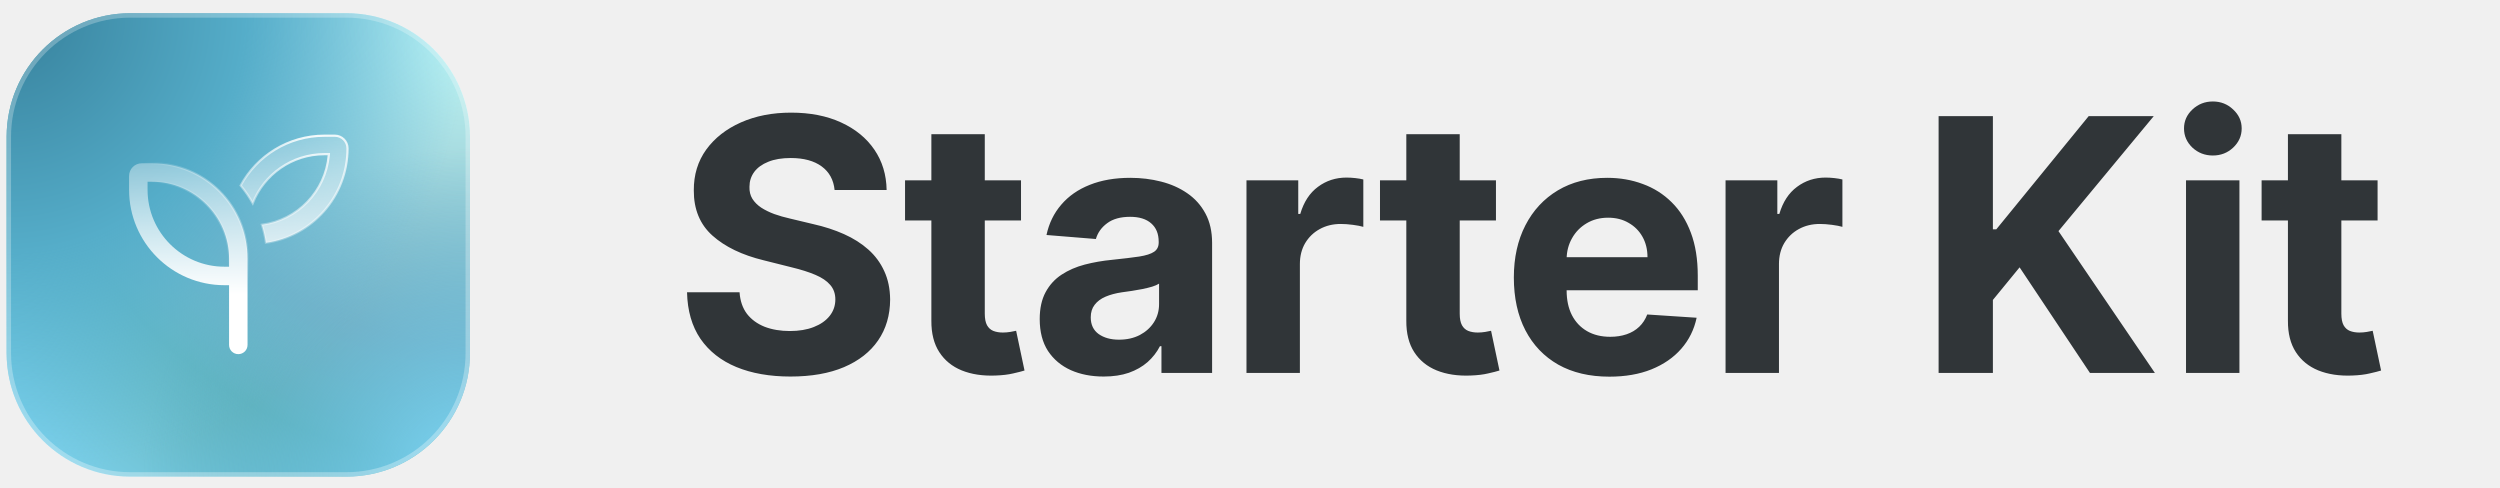
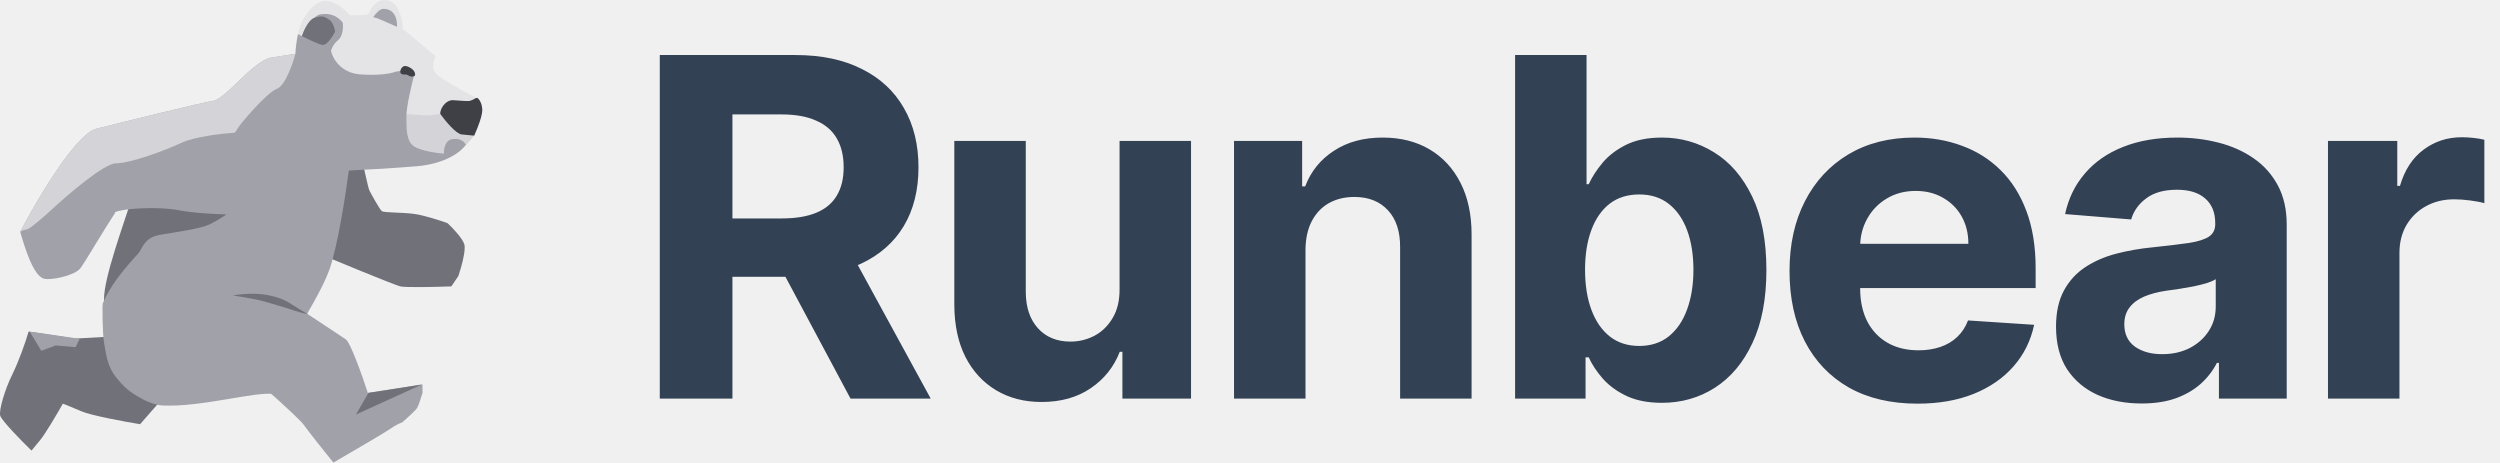
- <svg xmlns="http://www.w3.org/2000/svg" width="1133" height="221" viewBox="0 0 1133 221" fill="none">
-   <rect x="3" y="6" width="210" height="210" rx="56" fill="white" />
-   <rect x="3" y="6" width="210" height="210" rx="56" fill="url(#paint0_radial_3545_7)" />
-   <rect x="3" y="6" width="210" height="210" rx="56" fill="url(#paint1_radial_3545_7)" />
-   <rect x="3" y="6" width="210" height="210" rx="56" fill="url(#paint2_radial_3545_7)" />
-   <g clip-path="url(#clip0_3545_7)">
-     <path d="M120.499 110.045C120.109 107.239 119.504 104.509 118.684 101.854C134.822 99.796 147.499 86.741 148.986 70.42L149.036 69.875H148.488H147.062C132.257 69.875 119.597 79.107 114.537 92.112C112.966 89.263 111.128 86.567 109.051 84.065C116.399 70.632 130.675 61.5 147.062 61.5H151.75C154.931 61.5 157.5 64.069 157.5 67.25C157.5 89.012 141.42 107.012 120.499 110.045ZM67.375 82.375H66.875V82.875V86C66.875 105.261 82.49 120.875 101.75 120.875H103.312H103.812V120.375V117.25C103.812 97.99 88.198 82.375 68.938 82.375H67.375ZM103.812 129.75V129.25H103.312H101.75C77.866 129.25 58.5 109.884 58.5 86V79.75C58.5 76.569 61.069 74 64.25 74H68.938C92.822 74 112.188 93.366 112.188 117.25V120.375V129.75V156.312C112.188 158.634 110.322 160.5 108 160.5C105.678 160.5 103.812 158.634 103.812 156.312V129.75Z" fill="url(#paint3_linear_3545_7)" stroke="url(#paint4_radial_3545_7)" />
-   </g>
-   <rect x="4" y="7" width="208" height="208" rx="55" stroke="white" stroke-opacity="0.2" stroke-width="2" />
-   <rect x="4" y="7" width="208" height="208" rx="55" stroke="url(#paint5_linear_3545_7)" stroke-opacity="0.3" stroke-width="2" />
-   <path d="M378.239 86.102C377.784 81.519 375.833 77.958 372.386 75.421C368.939 72.883 364.261 71.614 358.352 71.614C354.337 71.614 350.947 72.182 348.182 73.318C345.417 74.417 343.295 75.951 341.818 77.921C340.379 79.89 339.659 82.125 339.659 84.625C339.583 86.708 340.019 88.526 340.966 90.079C341.951 91.633 343.295 92.977 345 94.114C346.705 95.212 348.674 96.178 350.909 97.011C353.144 97.807 355.53 98.489 358.068 99.057L368.523 101.557C373.598 102.693 378.258 104.208 382.5 106.102C386.742 107.996 390.417 110.326 393.523 113.091C396.629 115.856 399.034 119.114 400.739 122.864C402.481 126.614 403.371 130.913 403.409 135.761C403.371 142.883 401.553 149.057 397.955 154.284C394.394 159.473 389.242 163.508 382.5 166.386C375.795 169.227 367.708 170.648 358.239 170.648C348.845 170.648 340.663 169.208 333.693 166.33C326.761 163.451 321.345 159.189 317.443 153.545C313.58 147.864 311.553 140.837 311.364 132.466H335.17C335.436 136.367 336.553 139.625 338.523 142.239C340.53 144.814 343.201 146.765 346.534 148.091C349.905 149.379 353.712 150.023 357.955 150.023C362.121 150.023 365.739 149.417 368.807 148.205C371.913 146.992 374.318 145.307 376.023 143.148C377.727 140.989 378.58 138.508 378.58 135.705C378.58 133.091 377.803 130.894 376.25 129.114C374.735 127.333 372.5 125.818 369.545 124.568C366.629 123.318 363.049 122.182 358.807 121.159L346.136 117.977C336.326 115.591 328.58 111.86 322.898 106.784C317.216 101.708 314.394 94.871 314.432 86.273C314.394 79.227 316.269 73.072 320.057 67.807C323.883 62.542 329.129 58.432 335.795 55.477C342.462 52.523 350.038 51.045 358.523 51.045C367.159 51.045 374.697 52.523 381.136 55.477C387.614 58.432 392.652 62.542 396.25 67.807C399.848 73.072 401.705 79.171 401.818 86.102H378.239ZM462.723 81.727V99.909H410.166V81.727H462.723ZM422.098 60.818H446.303V142.182C446.303 144.417 446.644 146.159 447.326 147.409C448.007 148.621 448.954 149.473 450.166 149.966C451.416 150.458 452.856 150.705 454.485 150.705C455.621 150.705 456.757 150.61 457.894 150.42C459.03 150.193 459.901 150.023 460.507 149.909L464.314 167.92C463.102 168.299 461.398 168.735 459.201 169.227C457.004 169.758 454.333 170.08 451.189 170.193C445.356 170.42 440.242 169.644 435.848 167.864C431.492 166.083 428.102 163.318 425.678 159.568C423.254 155.818 422.06 151.083 422.098 145.364V60.818ZM500.177 170.648C494.609 170.648 489.646 169.682 485.29 167.75C480.934 165.78 477.487 162.883 474.949 159.057C472.449 155.193 471.199 150.383 471.199 144.625C471.199 139.777 472.09 135.705 473.87 132.409C475.65 129.114 478.074 126.462 481.143 124.455C484.211 122.447 487.696 120.932 491.597 119.909C495.537 118.886 499.665 118.167 503.984 117.75C509.059 117.22 513.15 116.727 516.256 116.273C519.362 115.78 521.616 115.061 523.018 114.114C524.419 113.167 525.12 111.765 525.12 109.909V109.568C525.12 105.97 523.984 103.186 521.711 101.216C519.476 99.246 516.294 98.261 512.165 98.261C507.809 98.261 504.343 99.227 501.768 101.159C499.192 103.053 497.487 105.439 496.654 108.318L474.268 106.5C475.404 101.197 477.639 96.614 480.972 92.75C484.305 88.849 488.605 85.856 493.87 83.773C499.173 81.651 505.309 80.591 512.279 80.591C517.127 80.591 521.768 81.159 526.199 82.296C530.669 83.432 534.627 85.193 538.074 87.579C541.559 89.966 544.305 93.034 546.313 96.784C548.321 100.496 549.324 104.947 549.324 110.136V169H526.37V156.898H525.688C524.287 159.625 522.412 162.03 520.063 164.114C517.715 166.159 514.893 167.769 511.597 168.943C508.302 170.08 504.495 170.648 500.177 170.648ZM507.109 153.943C510.669 153.943 513.813 153.242 516.54 151.841C519.268 150.402 521.408 148.47 522.961 146.045C524.514 143.621 525.29 140.875 525.29 137.807V128.545C524.533 129.038 523.491 129.492 522.165 129.909C520.877 130.288 519.419 130.648 517.79 130.989C516.162 131.292 514.533 131.576 512.904 131.841C511.275 132.068 509.798 132.277 508.472 132.466C505.631 132.883 503.15 133.545 501.029 134.455C498.908 135.364 497.26 136.595 496.086 138.148C494.912 139.663 494.324 141.557 494.324 143.83C494.324 147.125 495.518 149.644 497.904 151.386C500.328 153.091 503.396 153.943 507.109 153.943ZM564.903 169V81.727H588.369V96.954H589.278C590.869 91.538 593.539 87.447 597.289 84.682C601.039 81.879 605.357 80.477 610.244 80.477C611.456 80.477 612.763 80.553 614.164 80.704C615.566 80.856 616.797 81.064 617.857 81.329V102.807C616.721 102.466 615.149 102.163 613.141 101.898C611.134 101.633 609.297 101.5 607.63 101.5C604.07 101.5 600.888 102.277 598.085 103.83C595.32 105.345 593.123 107.466 591.494 110.193C589.903 112.92 589.107 116.064 589.107 119.625V169H564.903ZM677.967 81.727V99.909H625.41V81.727H677.967ZM637.342 60.818H661.547V142.182C661.547 144.417 661.888 146.159 662.569 147.409C663.251 148.621 664.198 149.473 665.41 149.966C666.66 150.458 668.1 150.705 669.728 150.705C670.865 150.705 672.001 150.61 673.138 150.42C674.274 150.193 675.145 150.023 675.751 149.909L679.558 167.92C678.346 168.299 676.641 168.735 674.444 169.227C672.247 169.758 669.577 170.08 666.433 170.193C660.6 170.42 655.486 169.644 651.092 167.864C646.736 166.083 643.346 163.318 640.922 159.568C638.497 155.818 637.304 151.083 637.342 145.364V60.818ZM729.369 170.705C720.392 170.705 712.665 168.886 706.188 165.25C699.748 161.576 694.786 156.386 691.301 149.682C687.816 142.939 686.074 134.966 686.074 125.761C686.074 116.784 687.816 108.905 691.301 102.125C694.786 95.345 699.691 90.061 706.017 86.273C712.381 82.485 719.843 80.591 728.403 80.591C734.161 80.591 739.521 81.519 744.483 83.375C749.483 85.193 753.839 87.939 757.551 91.614C761.301 95.288 764.218 99.909 766.301 105.477C768.384 111.008 769.426 117.485 769.426 124.909V131.557H695.733V116.557H746.642C746.642 113.072 745.884 109.985 744.369 107.295C742.854 104.606 740.752 102.504 738.062 100.989C735.411 99.436 732.324 98.659 728.801 98.659C725.127 98.659 721.869 99.511 719.028 101.216C716.225 102.883 714.028 105.136 712.438 107.977C710.847 110.78 710.032 113.905 709.994 117.352V131.614C709.994 135.932 710.79 139.663 712.381 142.807C714.009 145.951 716.301 148.375 719.256 150.08C722.21 151.784 725.714 152.636 729.767 152.636C732.456 152.636 734.919 152.258 737.153 151.5C739.388 150.742 741.301 149.606 742.892 148.091C744.483 146.576 745.695 144.72 746.528 142.523L768.915 144C767.778 149.379 765.449 154.076 761.926 158.091C758.441 162.068 753.934 165.174 748.403 167.409C742.911 169.606 736.566 170.705 729.369 170.705ZM782.022 169V81.727H805.487V96.954H806.397C807.987 91.538 810.658 87.447 814.408 84.682C818.158 81.879 822.476 80.477 827.362 80.477C828.575 80.477 829.881 80.553 831.283 80.704C832.684 80.856 833.916 81.064 834.976 81.329V102.807C833.84 102.466 832.268 102.163 830.26 101.898C828.253 101.633 826.416 101.5 824.749 101.5C821.188 101.5 818.006 102.277 815.203 103.83C812.438 105.345 810.241 107.466 808.612 110.193C807.022 112.92 806.226 116.064 806.226 119.625V169H782.022ZM878.576 169V52.636H903.178V103.943H904.713L946.588 52.636H976.076L932.894 104.739L976.588 169H947.156L915.281 121.159L903.178 135.932V169H878.576ZM990.703 169V81.727H1014.91V169H990.703ZM1002.86 70.477C999.263 70.477 996.176 69.284 993.601 66.898C991.063 64.474 989.794 61.576 989.794 58.205C989.794 54.871 991.063 52.011 993.601 49.625C996.176 47.201 999.263 45.989 1002.86 45.989C1006.46 45.989 1009.53 47.201 1012.07 49.625C1014.64 52.011 1015.93 54.871 1015.93 58.205C1015.93 61.576 1014.64 64.474 1012.07 66.898C1009.53 69.284 1006.46 70.477 1002.86 70.477ZM1077.52 81.727V99.909H1024.96V81.727H1077.52ZM1036.89 60.818H1061.1V142.182C1061.1 144.417 1061.44 146.159 1062.12 147.409C1062.8 148.621 1063.75 149.473 1064.96 149.966C1066.21 150.458 1067.65 150.705 1069.28 150.705C1070.41 150.705 1071.55 150.61 1072.69 150.42C1073.82 150.193 1074.7 150.023 1075.3 149.909L1079.11 167.92C1077.9 168.299 1076.19 168.735 1073.99 169.227C1071.8 169.758 1069.13 170.08 1065.98 170.193C1060.15 170.42 1055.04 169.644 1050.64 167.864C1046.29 166.083 1042.9 163.318 1040.47 159.568C1038.05 155.818 1036.85 151.083 1036.89 145.364V60.818Z" fill="#303538" />
-   <defs>
-     <radialGradient id="paint0_radial_3545_7" cx="0" cy="0" r="1" gradientUnits="userSpaceOnUse" gradientTransform="translate(213 5.99999) rotate(135) scale(296.985)">
-       <stop stop-color="#C5FCF9" />
-       <stop offset="0.507" stop-color="#7FB0BF" />
-       <stop offset="0.685" stop-color="#64B3B8" />
-       <stop offset="1" stop-color="#81D7F7" />
-     </radialGradient>
-     <radialGradient id="paint1_radial_3545_7" cx="0" cy="0" r="1" gradientUnits="userSpaceOnUse" gradientTransform="translate(213 216) rotate(-135) scale(148.492)">
-       <stop stop-color="#81D7F7" />
-       <stop offset="1" stop-color="#45A4C8" stop-opacity="0" />
-     </radialGradient>
-     <radialGradient id="paint2_radial_3545_7" cx="0" cy="0" r="1" gradientUnits="userSpaceOnUse" gradientTransform="translate(3 6) scale(210)">
-       <stop stop-color="#36809B" />
-       <stop offset="0.515" stop-color="#55ADC9" />
-       <stop offset="1" stop-color="#63C4E9" stop-opacity="0" />
-     </radialGradient>
-     <linearGradient id="paint3_linear_3545_7" x1="108" y1="61" x2="108" y2="161" gradientUnits="userSpaceOnUse">
-       <stop stop-color="white" stop-opacity="0.22" />
-       <stop offset="0.723" stop-color="white" />
-     </linearGradient>
-     <radialGradient id="paint4_radial_3545_7" cx="0" cy="0" r="1" gradientUnits="userSpaceOnUse" gradientTransform="translate(144.001 54.0096) rotate(123.858) scale(95.1239 95.1218)">
-       <stop stop-color="white" />
-       <stop offset="0.853" stop-color="white" stop-opacity="0" />
-     </radialGradient>
-     <linearGradient id="paint5_linear_3545_7" x1="108" y1="6" x2="108" y2="216" gradientUnits="userSpaceOnUse">
-       <stop stop-color="white" stop-opacity="0.22" />
-       <stop offset="1" stop-color="white" stop-opacity="0.42" />
-     </linearGradient>
-     <clipPath id="clip0_3545_7">
-       <rect width="100" height="100" fill="white" transform="translate(58 61)" />
-     </clipPath>
-   </defs>
+ <svg xmlns="http://www.w3.org/2000/svg" width="254" height="47" viewBox="0 0 254 47" fill="none">
+   <path d="M14.231 43.099L16.06 41.014L13.877 34.046L7.566 34.403L2.905 33.688C2.611 34.741 1.867 36.797 1.254 38.036C0.487 39.585 -0.103 41.61 0.015 42.205C0.109 42.682 2.178 44.786 3.2 45.779C3.279 45.679 3.566 45.326 4.085 44.707C4.604 44.087 5.835 41.987 6.386 41.014C6.602 41.093 7.282 41.36 8.273 41.788C9.264 42.217 12.658 42.841 14.231 43.099Z" fill="#71717A" />
+   <path d="M30.852 43.153C30.369 42.469 26.263 38.838 24.271 37.108L28.195 29.903C30.308 31.287 34.656 34.14 35.139 34.482C35.622 34.824 36.829 38.248 37.373 39.917L42.927 39.062V39.917C42.806 40.324 42.529 41.199 42.384 41.443C42.239 41.688 41.317 42.522 40.874 42.909C40.653 42.99 40.114 43.226 39.727 43.52C39.341 43.813 35.662 45.962 33.871 47C33.066 46.003 31.335 43.837 30.852 43.153Z" fill="#A1A1AA" />
+   <path d="M36.165 42.115L37.433 39.917L42.867 39.062L36.165 42.115Z" fill="#71717A" />
+   <path d="M37.529 19.347C37.396 19.081 36.849 16.503 36.591 15.248L31.905 15.857L30.912 25.163C33.926 26.419 40.098 28.964 40.671 29.097C41.245 29.23 44.365 29.152 45.854 29.097L46.571 28.044C46.846 27.232 47.354 25.452 47.177 24.831C47.001 24.211 45.964 23.132 45.468 22.671C44.751 22.412 43.064 21.862 42.05 21.729C40.782 21.563 39.017 21.618 38.797 21.452C38.576 21.286 37.694 19.68 37.529 19.347Z" fill="#71717A" />
+   <path d="M10.566 30.391C10.566 28.193 12.498 22.942 13.524 19.767L26.807 21.171L11.109 34.36C10.968 33.404 10.566 32.589 10.566 30.391Z" fill="#71717A" />
+   <path d="M44.255 7.432C44.69 7.969 47.254 9.366 48.481 9.997C49.979 11.853 43.913 12.928 40.693 13.233L30.912 4.623C30.691 4.603 30.26 4.342 30.308 3.463C30.369 2.364 31.576 0.288 32.905 0.105C33.967 -0.042 35.118 1.021 35.561 1.57C36.064 1.55 37.107 1.509 37.252 1.509C37.397 1.509 37.594 1.143 37.674 0.959C37.896 0.512 38.592 -0.286 39.606 0.105C40.621 0.495 40.914 2.181 40.934 2.974L41.417 3.341C41.611 3.487 43.39 4.99 44.255 5.722C44.074 6.068 43.821 6.895 44.255 7.432Z" fill="#E4E4E7" />
+   <path d="M46.61 13.844C46.948 14.185 47.797 13.925 48.18 13.782C49.206 11.462 48.989 11.035 48.965 10.851C48.901 10.365 48.643 10.017 48.482 9.936C48.441 9.936 48.325 9.96 48.18 10.058C47.999 10.18 47.878 10.18 47.757 10.241C47.636 10.302 46.852 10.241 46.067 10.18L46.067 10.18C45.282 10.119 44.618 11.096 44.738 11.706C44.825 12.142 46.187 13.416 46.61 13.844Z" fill="#3F3F46" />
+   <path d="M43.712 11.706C43.422 11.755 41.981 11.645 41.297 11.584C41.236 12.419 41.2 14.271 41.538 15.004C41.876 15.736 44.054 15.92 45.1 15.92L47.334 14.759L48.18 13.782C47.998 13.762 47.491 13.709 46.912 13.66C46.332 13.611 45.221 12.256 44.738 11.584C44.517 11.605 44.002 11.658 43.712 11.706Z" fill="#D4D4D8" />
+   <path d="M9.66 13.112C13.242 12.217 20.66 10.389 21.675 10.242C22.943 10.059 25.72 6.151 27.592 5.846C29.089 5.602 29.826 5.5 30.007 5.48C30.034 4.985 30.115 4.226 30.27 3.465C30.461 2.534 30.762 1.601 31.214 1.144C32.24 0.106 32.18 0.473 33.086 0.412C33.81 0.363 34.917 1.205 35.38 1.633H36.769C37.131 1.104 38.109 0.057 39.123 0.106C40.138 0.155 40.673 1.144 40.814 1.633L41.297 3.159C41.032 3.04 40.691 2.886 40.331 2.725C39.403 2.311 38.357 1.851 38.218 1.816C38.025 1.767 37.936 1.755 37.916 1.755C38.097 1.47 38.556 0.9 38.942 0.9C39.425 0.9 39.908 1.083 40.15 1.633C40.343 2.072 40.351 2.544 40.331 2.725C40.691 2.886 41.032 3.04 41.297 3.159L40.814 1.633C40.673 1.144 40.138 0.155 39.123 0.106C38.109 0.057 37.131 1.104 36.769 1.633H35.38C34.917 1.205 33.81 0.363 33.086 0.412C32.18 0.473 32.24 0.106 31.214 1.144C30.762 1.601 30.461 2.534 30.27 3.465C30.384 3.525 30.52 3.595 30.671 3.671C30.852 3.134 31.359 2.011 31.939 1.816C32.019 1.714 32.265 1.498 32.603 1.45C33.025 1.389 33.69 1.389 34.233 1.755C34.668 2.048 34.816 2.284 34.837 2.366C34.877 2.773 34.837 3.684 34.354 4.075C33.871 4.466 33.669 4.971 33.629 5.174C33.79 5.907 34.607 7.409 36.587 7.556C38.568 7.702 39.747 7.454 40.089 7.312C40.371 7.23 41.043 7.116 41.478 7.312C41.913 7.507 42.062 7.596 42.082 7.617C41.82 8.594 41.297 10.792 41.297 11.769C41.297 12.99 41.236 14.334 42.082 14.883C42.758 15.323 44.376 15.555 45.1 15.616C45.08 15.188 45.209 14.297 45.885 14.15C46.562 14.004 47.012 14.293 47.153 14.456L47.334 14.7C46.932 15.331 45.354 16.654 42.263 16.898C39.172 17.142 37.916 17.203 37.674 17.203L35.44 17.326C35.139 19.646 34.33 24.885 33.508 27.279C32.687 29.672 29.805 34.36 28.316 36.253C27.652 37.291 25.478 39.222 23.305 39.857C20.588 40.651 16.965 40.712 16.483 40.773C16.096 40.822 15.999 41.321 14.671 40.65C14.007 40.222 13.162 40.037 11.834 38.39C10.932 37.273 10.807 36.192 10.566 34.788C10.408 33.872 10.385 30.9 10.445 30.819C11.552 28.193 13.947 25.96 14.188 25.569C14.49 25.081 14.792 24.104 16.241 23.859C17.69 23.615 20.407 23.249 21.373 22.76C22.146 22.369 22.782 21.946 23.003 21.783C21.997 21.763 19.61 21.649 18.113 21.356C16.241 20.989 13.403 21.173 12.437 21.356C11.665 21.502 11.632 21.58 11.713 21.6C10.606 23.269 8.513 26.84 8.151 27.279C7.547 28.01 5.166 28.512 4.468 28.315C3.381 28.008 2.536 25.223 2.053 23.554C3.683 20.419 7.487 13.943 9.66 13.112Z" fill="#A1A1AA" />
+   <path d="M34.052 3.22C33.81 3.689 33.218 4.613 32.784 4.564C32.424 4.523 31.389 4.035 30.671 3.671C30.852 3.134 31.359 2.011 31.939 1.816C32.663 1.572 32.907 1.634 33.448 1.999C33.81 2.243 34.032 2.915 34.052 3.22Z" fill="#71717A" />
+   <path d="M21.675 10.242C20.66 10.389 13.242 12.217 9.66 13.112C7.487 13.943 3.683 20.419 2.053 23.554C2.133 23.493 2.379 23.358 2.717 23.31C3.055 23.261 4.589 21.905 5.313 21.234C6.983 19.687 10.614 16.593 11.773 16.593C13.222 16.593 16.724 15.311 18.415 14.517C19.767 13.882 22.601 13.56 23.848 13.479C23.929 13.377 24.126 13.112 24.271 12.868C24.452 12.563 27.109 9.388 28.135 9.021C28.956 8.728 29.725 6.538 30.007 5.48C29.826 5.5 29.089 5.602 27.592 5.846C25.72 6.151 22.943 10.059 21.675 10.242Z" fill="#D4D4D8" />
+   <path d="M4.198 35.642L3.019 33.688L8.09 34.421L7.678 35.276L5.673 35.093L4.198 35.642Z" fill="#A1A1AA" />
+   <path d="M42.077 7.244C42.007 7.121 41.752 6.844 41.292 6.72C40.835 6.597 40.635 7.166 40.669 7.33C40.702 7.495 40.816 7.526 40.918 7.553C41.133 7.612 41.152 7.539 41.296 7.578C41.425 7.612 41.612 7.741 41.708 7.767C41.78 7.786 41.96 7.804 42.106 7.719C42.252 7.633 42.148 7.367 42.077 7.244Z" fill="#3F3F46" />
+   <path d="M16.543 41.199C13.355 41.053 11.834 36.131 11.471 33.688L33.992 38.146C32.603 38.879 29.439 40.283 27.894 40.039C25.962 39.734 20.528 41.382 16.543 41.199Z" fill="#A1A1AA" />
+   <path d="M27.41 30.025C25.579 29.615 23.667 30.025 23.667 30.025C23.667 30.025 25.841 30.33 26.867 30.636C27.893 30.941 28.718 31.16 29.886 31.551C30.693 31.822 31.275 31.918 31.275 31.918C29.294 30.797 29.242 30.435 27.41 30.025Z" fill="#71717A" />
+   <path d="M67.034 40.5V5.591H80.807C83.443 5.591 85.693 6.062 87.557 7.006C89.432 7.938 90.858 9.261 91.835 10.977C92.824 12.682 93.318 14.688 93.318 16.994C93.318 19.312 92.818 21.307 91.818 22.977C90.818 24.636 89.369 25.909 87.472 26.796C85.585 27.682 83.301 28.125 80.619 28.125H71.398V22.193H79.426C80.835 22.193 82.006 22 82.938 21.614C83.869 21.227 84.562 20.648 85.017 19.875C85.483 19.102 85.716 18.142 85.716 16.994C85.716 15.835 85.483 14.858 85.017 14.062C84.562 13.267 83.864 12.665 82.921 12.256C81.989 11.835 80.812 11.625 79.392 11.625H74.415V40.5H67.034ZM85.886 24.614L94.562 40.5H86.415L77.926 24.614H85.886ZM113.747 29.352V14.318H121.009V40.5H114.037V35.744H113.765C113.174 37.278 112.191 38.511 110.816 39.443C109.452 40.375 107.787 40.841 105.821 40.841C104.071 40.841 102.532 40.443 101.202 39.648C99.873 38.852 98.833 37.722 98.083 36.256C97.344 34.79 96.969 33.034 96.958 30.989V14.318H104.219V29.693C104.23 31.239 104.645 32.46 105.463 33.358C106.282 34.256 107.378 34.705 108.753 34.705C109.628 34.705 110.446 34.506 111.208 34.108C111.969 33.699 112.583 33.097 113.049 32.301C113.526 31.506 113.759 30.523 113.747 29.352ZM132.638 25.364V40.5H125.377V14.318H132.298V18.938H132.604C133.184 17.415 134.156 16.21 135.519 15.324C136.883 14.426 138.536 13.977 140.479 13.977C142.298 13.977 143.883 14.375 145.235 15.171C146.587 15.966 147.638 17.102 148.388 18.579C149.138 20.046 149.513 21.796 149.513 23.829V40.5H142.252V25.125C142.263 23.523 141.854 22.273 141.025 21.375C140.195 20.466 139.053 20.011 137.599 20.011C136.621 20.011 135.758 20.222 135.008 20.642C134.269 21.062 133.69 21.676 133.269 22.483C132.86 23.278 132.65 24.239 132.638 25.364ZM153.933 40.5V5.591H161.194V18.716H161.416C161.734 18.011 162.194 17.296 162.796 16.568C163.41 15.829 164.206 15.216 165.183 14.727C166.171 14.227 167.399 13.977 168.865 13.977C170.774 13.977 172.535 14.477 174.149 15.477C175.762 16.466 177.052 17.96 178.018 19.96C178.984 21.949 179.467 24.443 179.467 27.443C179.467 30.364 178.995 32.83 178.052 34.841C177.12 36.841 175.848 38.358 174.234 39.392C172.632 40.415 170.836 40.926 168.848 40.926C167.439 40.926 166.24 40.693 165.251 40.227C164.274 39.761 163.473 39.176 162.848 38.472C162.223 37.756 161.745 37.034 161.416 36.307H161.092V40.5H153.933ZM161.041 27.409C161.041 28.966 161.257 30.324 161.689 31.483C162.12 32.642 162.745 33.545 163.564 34.193C164.382 34.83 165.376 35.148 166.546 35.148C167.728 35.148 168.728 34.824 169.546 34.176C170.365 33.517 170.984 32.608 171.404 31.449C171.836 30.278 172.052 28.932 172.052 27.409C172.052 25.898 171.842 24.568 171.421 23.421C171.001 22.273 170.382 21.375 169.564 20.727C168.745 20.079 167.74 19.756 166.546 19.756C165.365 19.756 164.365 20.068 163.546 20.693C162.74 21.318 162.12 22.204 161.689 23.352C161.257 24.5 161.041 25.852 161.041 27.409ZM194.804 41.011C192.111 41.011 189.793 40.466 187.849 39.375C185.918 38.273 184.429 36.716 183.383 34.705C182.338 32.682 181.815 30.29 181.815 27.528C181.815 24.835 182.338 22.472 183.383 20.438C184.429 18.403 185.901 16.818 187.798 15.682C189.707 14.546 191.946 13.977 194.514 13.977C196.241 13.977 197.849 14.256 199.338 14.812C200.838 15.358 202.145 16.182 203.258 17.284C204.383 18.386 205.258 19.773 205.883 21.443C206.508 23.102 206.821 25.046 206.821 27.273V29.267H184.713V24.767H199.986C199.986 23.722 199.758 22.796 199.304 21.989C198.849 21.182 198.219 20.551 197.412 20.097C196.616 19.631 195.69 19.398 194.633 19.398C193.531 19.398 192.554 19.653 191.702 20.165C190.861 20.665 190.202 21.341 189.724 22.193C189.247 23.034 189.003 23.972 188.991 25.006V29.284C188.991 30.579 189.23 31.699 189.707 32.642C190.196 33.585 190.883 34.312 191.77 34.824C192.656 35.335 193.707 35.591 194.923 35.591C195.73 35.591 196.469 35.477 197.139 35.25C197.81 35.023 198.383 34.682 198.861 34.227C199.338 33.773 199.702 33.216 199.952 32.557L206.668 33C206.327 34.614 205.628 36.023 204.571 37.227C203.526 38.42 202.173 39.352 200.514 40.023C198.866 40.682 196.963 41.011 194.804 41.011ZM217.586 40.994C215.915 40.994 214.426 40.705 213.12 40.125C211.813 39.534 210.779 38.665 210.017 37.517C209.267 36.358 208.892 34.915 208.892 33.188C208.892 31.733 209.159 30.511 209.693 29.523C210.228 28.534 210.955 27.739 211.875 27.136C212.796 26.534 213.841 26.079 215.012 25.773C216.193 25.466 217.432 25.25 218.728 25.125C220.25 24.966 221.478 24.818 222.409 24.682C223.341 24.534 224.017 24.318 224.438 24.034C224.858 23.75 225.068 23.329 225.068 22.773V22.671C225.068 21.591 224.728 20.756 224.046 20.165C223.375 19.574 222.421 19.278 221.182 19.278C219.875 19.278 218.836 19.568 218.063 20.148C217.29 20.716 216.779 21.432 216.529 22.296L209.813 21.75C210.154 20.159 210.824 18.784 211.824 17.625C212.824 16.454 214.114 15.557 215.693 14.932C217.284 14.296 219.125 13.977 221.216 13.977C222.671 13.977 224.063 14.148 225.392 14.489C226.733 14.829 227.921 15.358 228.955 16.074C230 16.79 230.824 17.71 231.426 18.835C232.029 19.949 232.33 21.284 232.33 22.841V40.5H225.443V36.869H225.239C224.818 37.688 224.256 38.409 223.551 39.034C222.847 39.648 222 40.131 221.012 40.483C220.023 40.824 218.881 40.994 217.586 40.994ZM219.665 35.983C220.733 35.983 221.676 35.773 222.495 35.352C223.313 34.92 223.955 34.341 224.421 33.614C224.887 32.886 225.12 32.062 225.12 31.142V28.364C224.892 28.511 224.58 28.648 224.182 28.773C223.796 28.886 223.358 28.994 222.87 29.097C222.381 29.188 221.892 29.273 221.404 29.352C220.915 29.421 220.472 29.483 220.074 29.54C219.222 29.665 218.478 29.864 217.841 30.136C217.205 30.409 216.711 30.778 216.358 31.244C216.006 31.699 215.83 32.267 215.83 32.949C215.83 33.938 216.188 34.693 216.904 35.216C217.631 35.727 218.551 35.983 219.665 35.983ZM236.523 40.5V14.318H243.563V18.886H243.836C244.313 17.261 245.114 16.034 246.239 15.204C247.364 14.364 248.66 13.943 250.126 13.943C250.489 13.943 250.881 13.966 251.302 14.011C251.722 14.057 252.092 14.119 252.41 14.199V20.642C252.069 20.54 251.597 20.449 250.995 20.369C250.393 20.29 249.842 20.25 249.342 20.25C248.273 20.25 247.319 20.483 246.478 20.949C245.648 21.403 244.989 22.04 244.501 22.858C244.023 23.676 243.785 24.619 243.785 25.688V40.5H236.523Z" fill="#334155" />
</svg>
